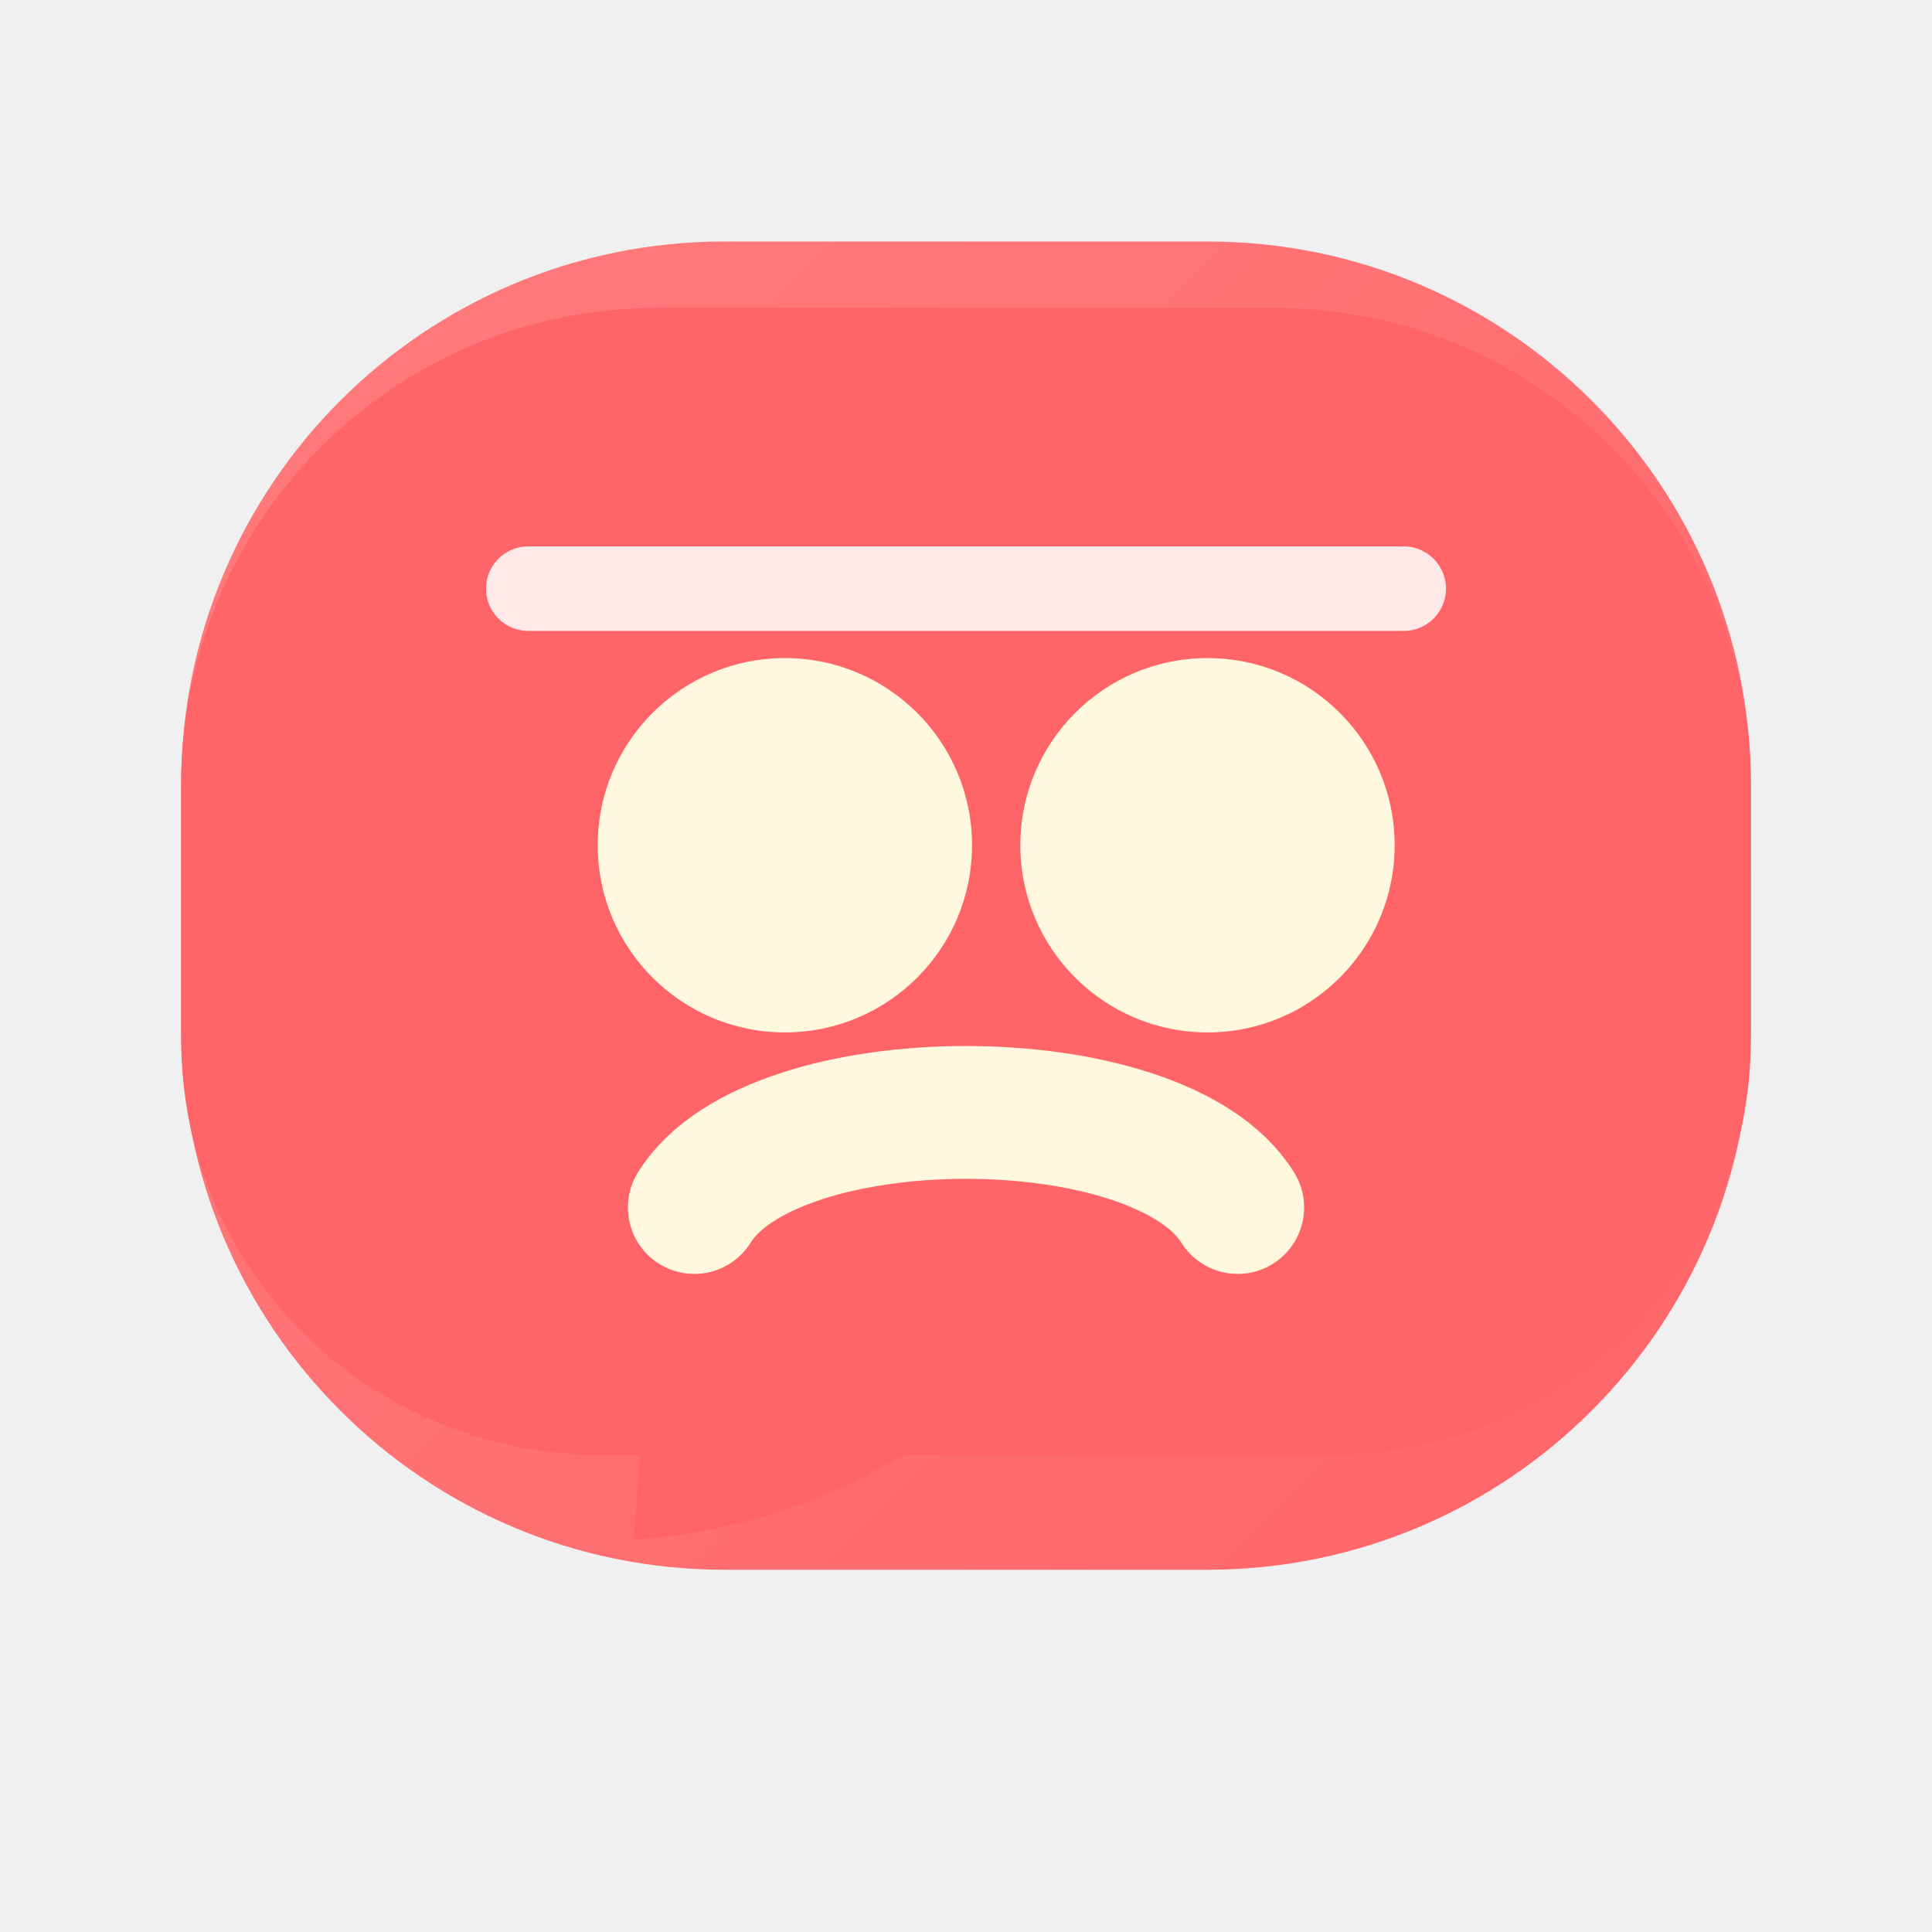
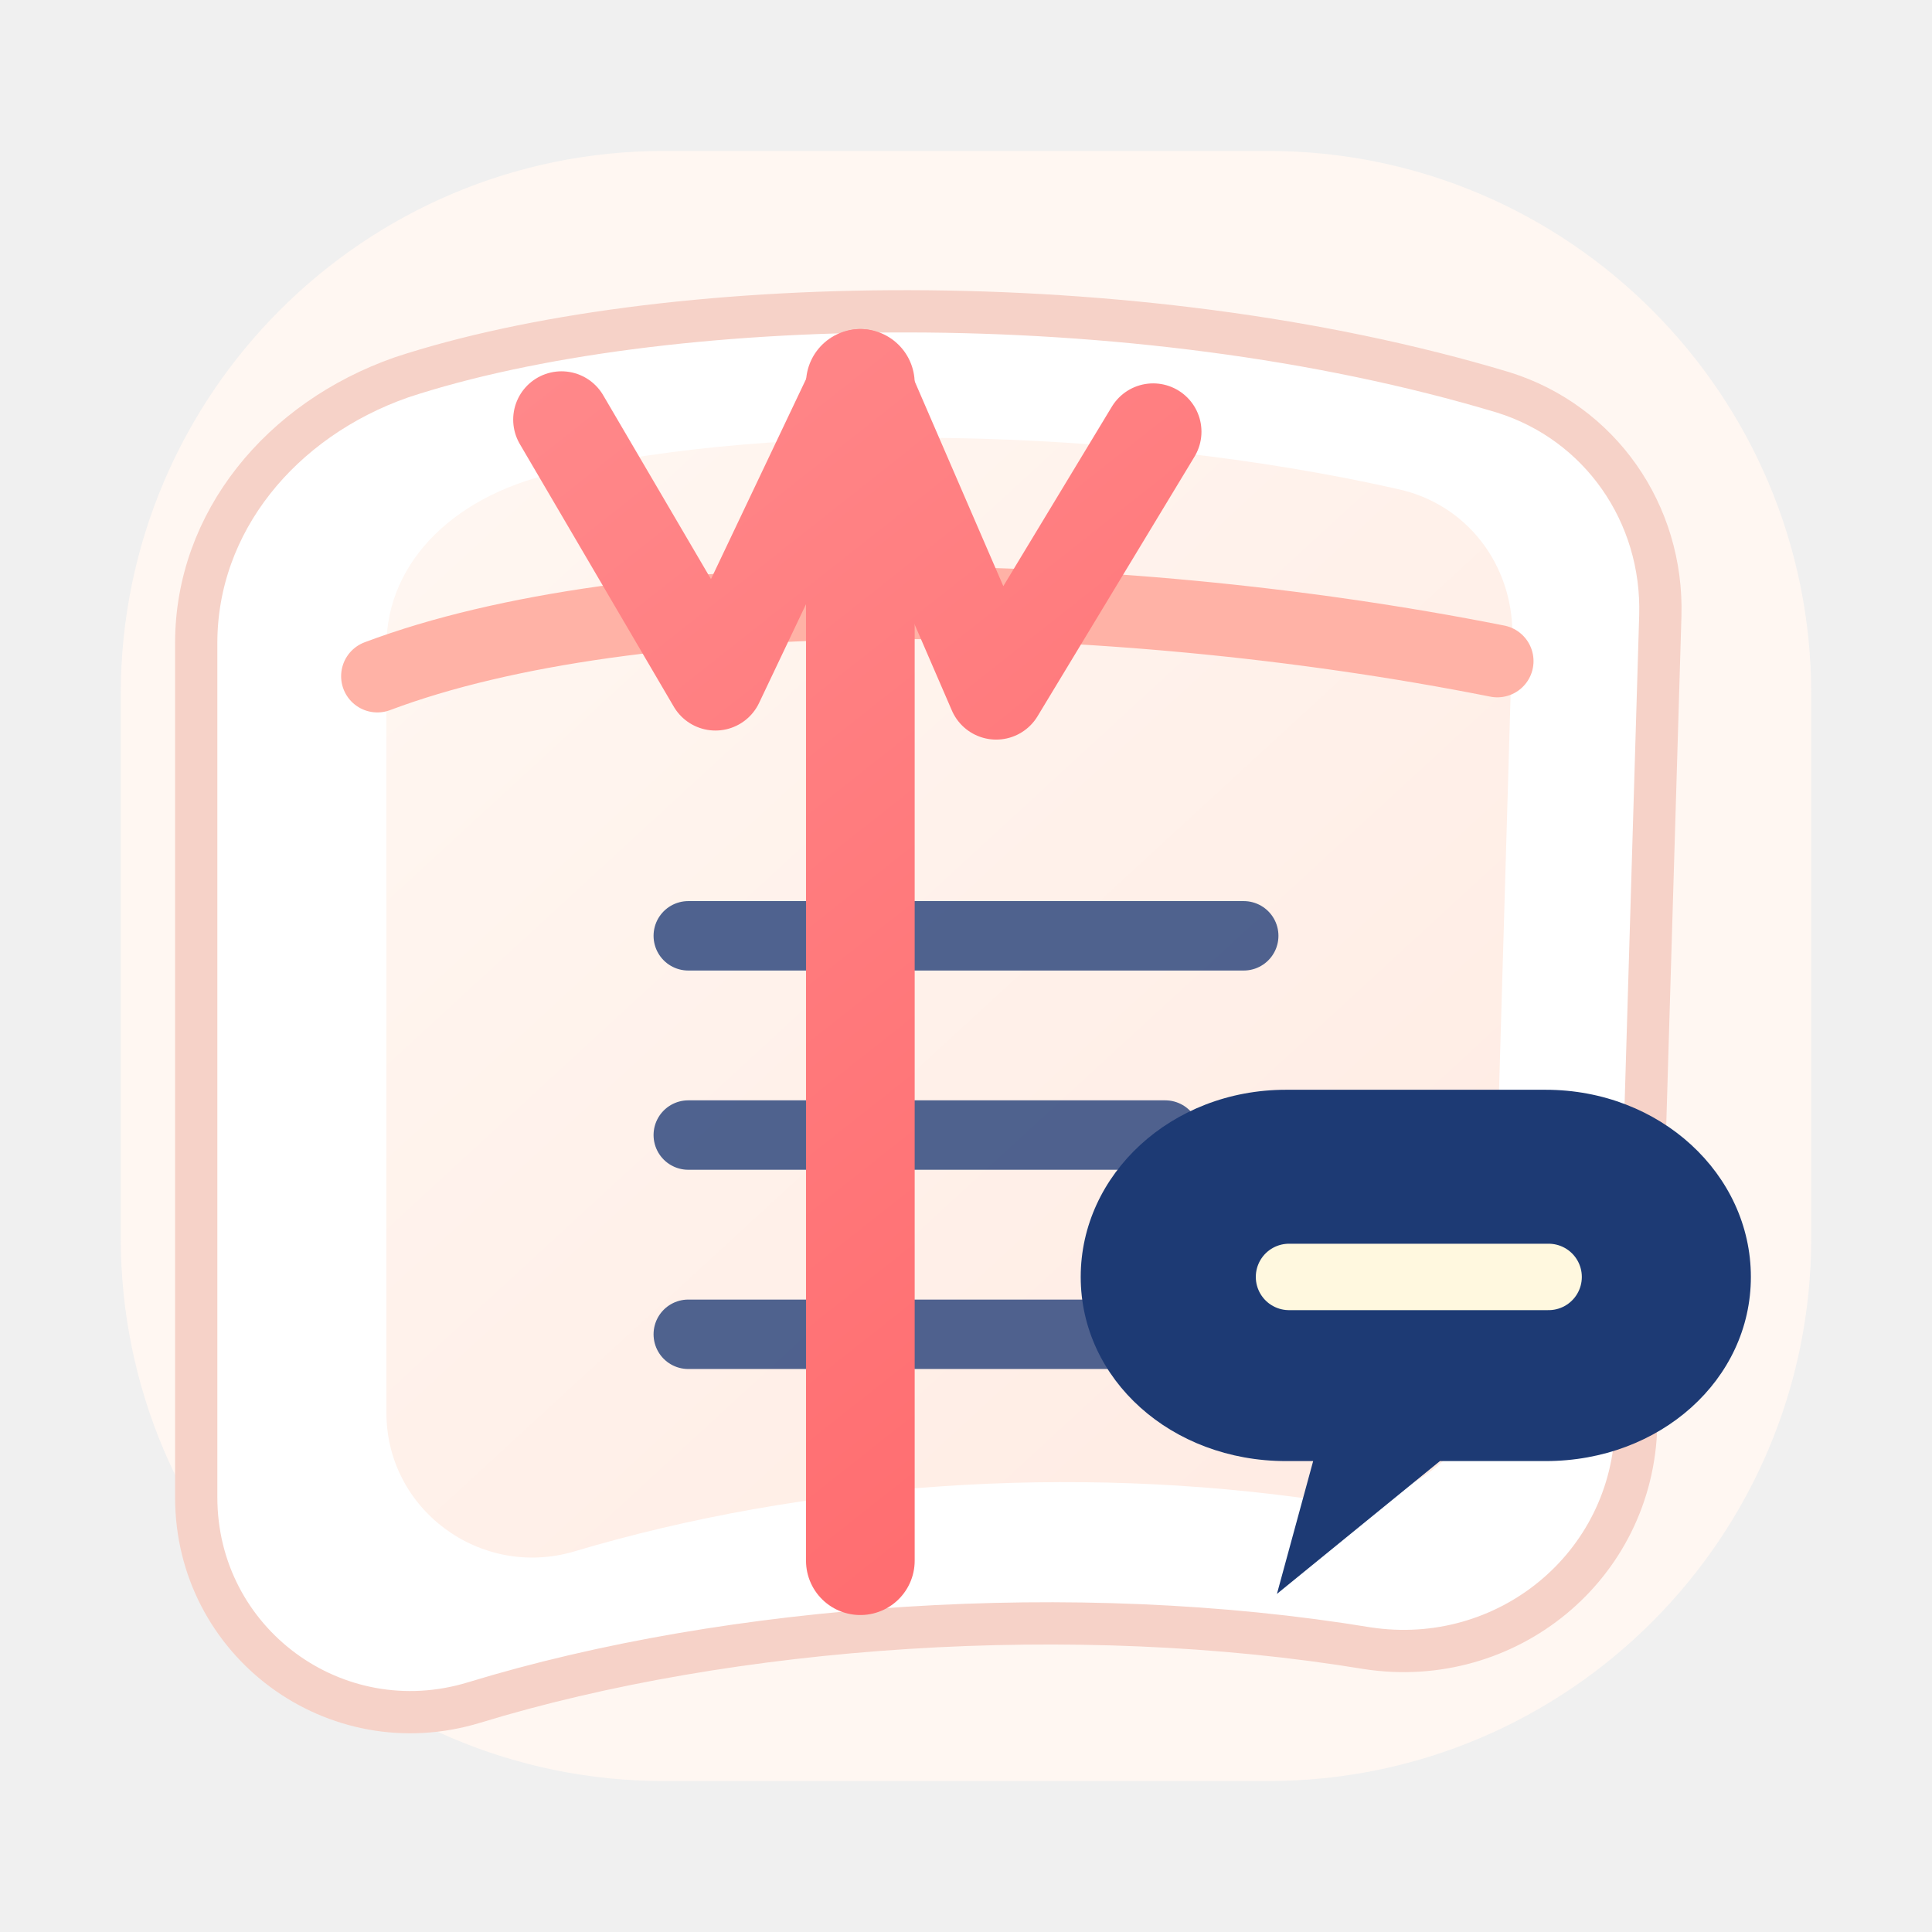
<svg xmlns="http://www.w3.org/2000/svg" viewBox="0 0 64 64" role="img" aria-label="ホンネカタログ">
  <defs>
-     <linearGradient id="coral" x1="8" y1="8" x2="56" y2="56" gradientUnits="userSpaceOnUse">
-       <stop offset="0" stop-color="#ff7b7d" />
+     <linearGradient id="paperWarm" x1="10" y1="8" x2="56" y2="58" gradientUnits="userSpaceOnUse">
+       <stop offset="0" stop-color="#fff9f4" />
+       <stop offset="1" stop-color="#ffe8df" />
+     </linearGradient>
+     <linearGradient id="ribbonCoral" x1="16" y1="10" x2="50" y2="53" gradientUnits="userSpaceOnUse">
+       <stop offset="0" stop-color="#ff8a8c" />
      <stop offset="1" stop-color="#ff6568" />
    </linearGradient>
  </defs>
-   <rect x="6" y="8" width="52" height="44" rx="18" fill="url(#coral)" />
-   <path d="M21 51c2.9-.2 5.7-1 8.2-2.4l.8-.4h14c7.8 0 14-6.1 14-13.8V26c0-8.7-7-15.8-15.8-15.8H21.8C13 10.2 6 17.3 6 26v8.4C6 42.1 12.2 48.2 20 48.2h1.2L21 51z" fill="#ff6568" />
-   <circle cx="26" cy="28" r="6.2" fill="#fff8df" />
-   <circle cx="40" cy="28" r="6.2" fill="#fff8df" />
-   <path d="M23 40c2.6-4.2 15.4-4.2 18 0" fill="none" stroke="#fff8df" stroke-width="4.4" stroke-linecap="round" />
-   <path d="M17.5 19.5h29" stroke="#fff" stroke-width="2.8" stroke-linecap="round" opacity=".85" />
+   <rect x="4" y="5" width="56" height="54" rx="18" fill="#fff7f2" />
+   <path d="M13.3 12.5c8.5-2.8 24.2-3.2 36.5.5 3.2 1 5.3 4 5.2 7.4l-.8 26.8c-.1 4.7-4.3 8.1-8.9 7.4-9.7-1.6-21.1-.8-29.6 1.8-4.6 1.4-9.2-2-9.2-6.8V21.3c0-4 2.8-7.4 6.8-8.8z" fill="#fff" stroke="#f6d2c8" stroke-width="1.4" />
+   <path d="M18.7 15.6c7-1.6 18.3-1.5 27.6.6 2.3.5 3.8 2.5 3.8 4.8l-.7 23.9c-.1 3-2.8 5.2-5.7 4.8-8.2-1.2-17-.6-24.7 1.7-3.1.9-6.2-1.4-6.2-4.6V21.4c0-2.8 2.3-5.1 5.9-5.8z" fill="url(#paperWarm)" />
+   <path d="M12.5 22.4c8.5-3.2 24-3.1 37.1-.5" fill="none" stroke="#ffb2a6" stroke-width="2.4" stroke-linecap="round" />
+   <path d="M22.8 31h18.4M22.8 37.6h15.8M22.8 44.2h20.5" fill="none" stroke="#1d3a74" stroke-width="2.3" stroke-linecap="round" opacity=".78" />
+   <path d="M18.6 13.9l5.1 8.7 4.8-10.1 4.5 10.4 5.2-8.6" fill="none" stroke="url(#ribbonCoral)" stroke-width="3.2" stroke-linecap="round" stroke-linejoin="round" />
+   <path d="M28.5 12.7v39" stroke="url(#ribbonCoral)" stroke-width="3.6" stroke-linecap="round" />
+   <path d="M51.2 36.1c3.8 0 6.8 2.8 6.8 6.2s-3 6.1-6.8 6.1h-3.5l-5.4 4.4 1.2-4.4h-.9c-3.8 0-6.8-2.7-6.8-6.1s3-6.2 6.8-6.2h8.6z" fill="#1d3a74" />
+   <path d="M42.7 42.3h8.6" stroke="#fff8df" stroke-width="2.2" stroke-linecap="round" />
</svg>
